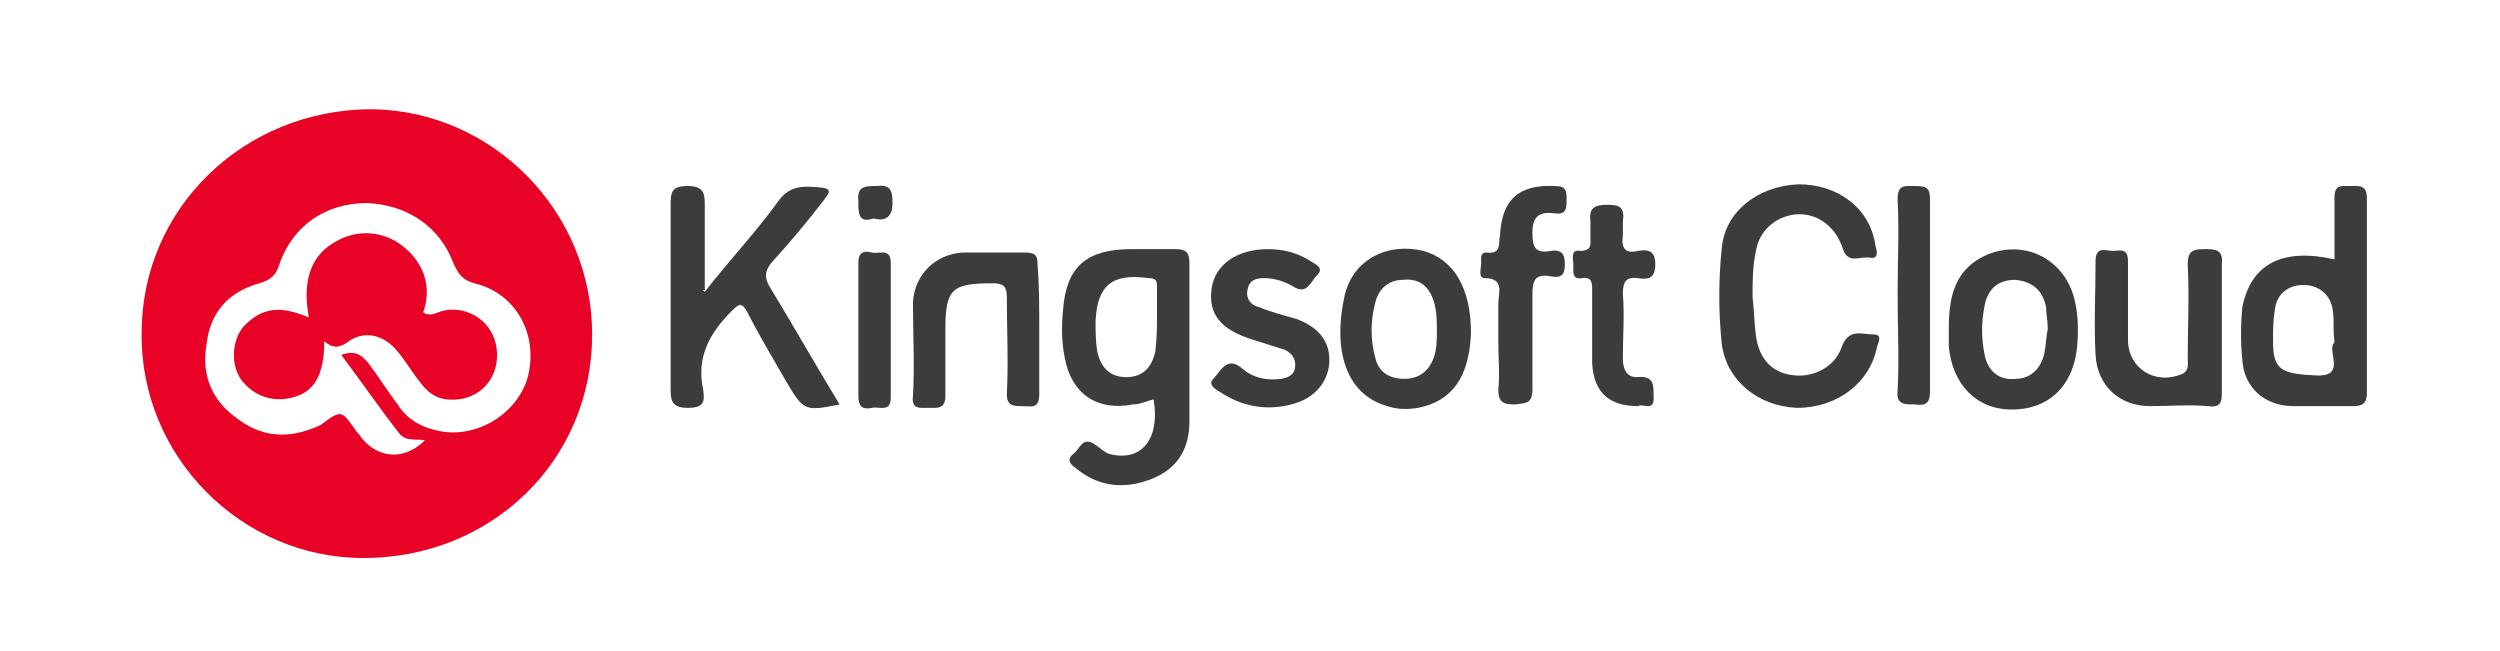
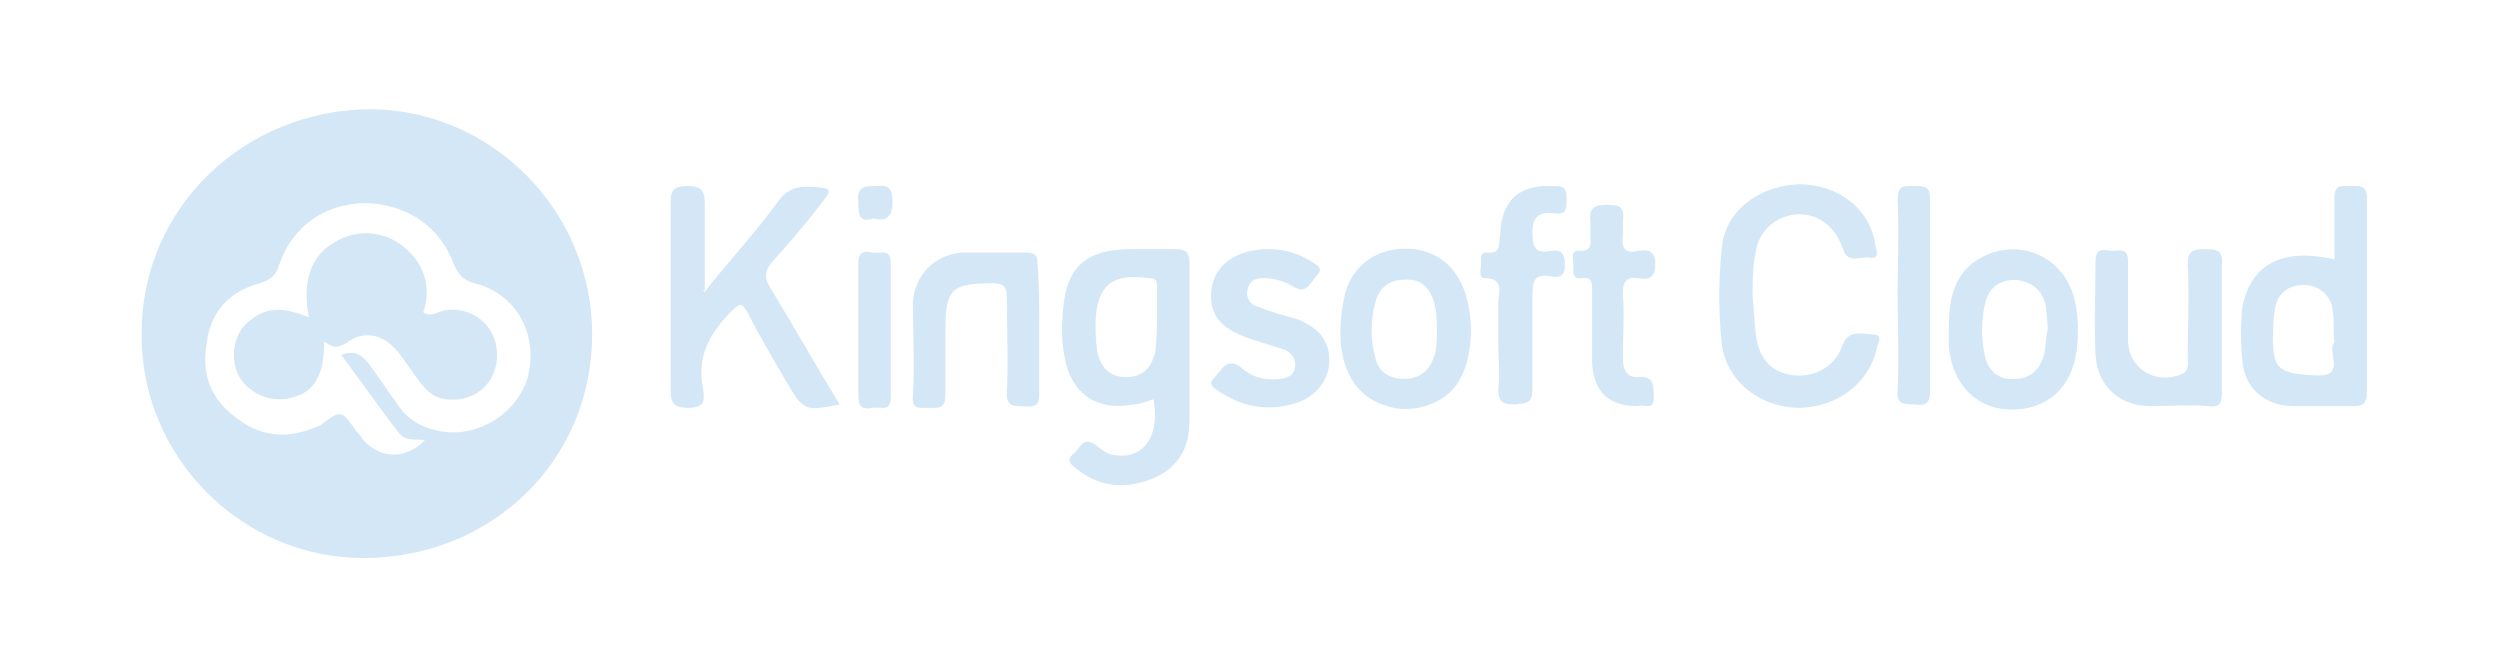
<svg xmlns="http://www.w3.org/2000/svg" version="1.1" id="Layer_1" x="0px" y="0px" viewBox="0 0 146.5 38.1" style="enable-background:new 0 0 146.5 38.1;" xml:space="preserve">
  <style type="text/css">
- 	.st0{fill:#E80326;}
- 	.st1{fill:#3B3C3D;}
+ 	.st0{fill:#D3E7F7;}
+ 	.st1{fill:#D3E7F7;}
</style>
  <g>
    <path class="st0" d="M34.7,19.6c0,7.4-5.9,13.1-13.4,13.1c-7.2,0-13.1-6-13-13.2c0-7.3,6-13.1,13.5-13.1   C28.9,6.5,34.7,12.4,34.7,19.6z M20,20.8c0.8-0.3,1.2,0,1.6,0.5c0.6,0.8,1.1,1.6,1.7,2.4c0.5,0.8,1.3,1.3,2.2,1.5   c2.2,0.6,4.7-0.8,5.4-3c0.7-2.5-0.6-5-3.1-5.6c-0.7-0.2-0.9-0.5-1.2-1.1c-0.8-2.2-2.7-3.5-5.1-3.6c-2.4,0-4.3,1.3-5.1,3.5   c-0.2,0.7-0.5,1-1.2,1.2c-1.8,0.5-2.9,1.7-3.1,3.6c-0.3,1.8,0.3,3.3,1.9,4.4c1.5,1.1,3.1,1.1,4.8,0.3C20,24,20,24,20.9,25.3   c0.2,0.2,0.3,0.4,0.5,0.6c1,1,2.4,1,3.5-0.1c-0.5-0.1-1.1,0.1-1.5-0.4C22.3,24,21.2,22.4,20,20.8z" />
    <path class="st1" d="M41.3,17.1c1.4-1.8,3-3.5,4.3-5.3c0.7-1,1.6-0.9,2.6-0.8c0.7,0.1,0.2,0.5,0.1,0.7c-1,1.3-2,2.5-3.1,3.7   c-0.4,0.5-0.4,0.9-0.1,1.4c1.4,2.3,2.7,4.6,4.1,6.9c-2,0.4-2.1,0.4-3.1-1.3c-0.8-1.4-1.6-2.7-2.3-4.1c-0.3-0.5-0.4-0.6-0.9-0.1   c-1.3,1.3-2.1,2.7-1.7,4.6c0.1,0.7,0.1,1.1-0.9,1.1c-1,0-1-0.5-1-1.2c0-3.5,0-7,0-10.6c0-0.8,0-1.2,1-1.2c1,0,1,0.5,1,1.2   c0,1.6,0,3.3,0,4.9C41.1,17,41.2,17,41.3,17.1z" />
    <path class="st1" d="M67.6,23.4c-0.4,0.1-0.8,0.3-1.2,0.3c-2.1,0.4-3.6-0.6-4-2.7c-0.2-1-0.2-1.9-0.1-2.9c0.2-2.5,1.4-3.5,4-3.5   c0.9,0,1.7,0,2.6,0c0.6,0,0.8,0.2,0.8,0.8c0,3.1,0,6.2,0,9.3c0,1.6-0.7,2.8-2.3,3.4c-1.6,0.6-3.1,0.4-4.4-0.7   c-0.3-0.2-0.5-0.5-0.1-0.8c0.4-0.3,0.5-1,1.2-0.6c0.3,0.2,0.6,0.5,0.9,0.6C66.9,27.1,68,25.7,67.6,23.4z M67.8,18.3   C67.8,18.3,67.8,18.3,67.8,18.3c0-0.5,0-1,0-1.5c0-0.4-0.1-0.5-0.5-0.5c-2.1-0.3-3,0.4-3.1,2.5c0,0.6,0,1.2,0.1,1.8   c0.2,0.9,0.7,1.5,1.7,1.5c1,0,1.5-0.6,1.7-1.5C67.8,19.8,67.8,19.1,67.8,18.3z" />
    <path class="st1" d="M136.8,15.2c0-1.3,0-2.4,0-3.6c0-0.8,0.4-0.7,0.9-0.7c0.5,0,1-0.1,1,0.7c0,3.8,0,7.6,0,11.4   c0,0.6-0.2,0.8-0.8,0.8c-1.2,0-2.3,0-3.5,0c-1.7,0-2.9-1.1-3-2.7c-0.1-1-0.1-2.1,0-3.1C131.9,15.5,133.7,14.5,136.8,15.2z    M136.8,20C136.8,20,136.8,20,136.8,20c-0.1-0.6,0-1.2-0.1-1.8c-0.1-0.9-0.8-1.5-1.7-1.5c-0.9,0-1.6,0.5-1.7,1.5   c-0.1,0.6-0.1,1.2-0.1,1.8c0,1.7,0.5,1.9,2.5,2c1.7,0.1,0.8-1.2,1-1.8C136.8,20.1,136.8,20,136.8,20z" />
    <path class="st1" d="M102.7,17.4c0.1,0.8,0.1,1.6,0.2,2.3c0.2,1.4,1,2.2,2.3,2.3c1.1,0.1,2.3-0.5,2.7-1.6c0.4-1.2,1.2-0.8,1.9-0.8   c0.5,0,0.3,0.4,0.2,0.7c-0.4,2.1-2.3,3.6-4.7,3.6c-2.3-0.1-4.1-1.6-4.4-3.7c-0.2-1.9-0.2-3.8,0-5.7c0.2-2.1,2.1-3.6,4.5-3.7   c2.3,0,4.2,1.4,4.5,3.6c0.1,0.3,0.2,0.8-0.3,0.7c-0.6-0.1-1.3,0.4-1.6-0.5c-0.2-0.6-0.5-1.1-1-1.5c-1.5-1.2-3.8-0.3-4.1,1.6   C102.7,15.6,102.7,16.5,102.7,17.4z" />
    <path class="st1" d="M130.2,19.3c0,1.2,0,2.5,0,3.7c0,0.6-0.1,0.9-0.8,0.8c-1.1-0.1-2.3,0-3.4,0c-1.8,0-3.1-1.2-3.2-3   c-0.1-1.8,0-3.7,0-5.5c0-0.9,0.6-0.6,1-0.6c0.4,0,0.9-0.2,0.9,0.6c0,1.5,0,3.1,0,4.6c0,1.7,1.6,2.7,3.2,2c0.4-0.2,0.3-0.6,0.3-0.9   c0-1.8,0.1-3.7,0-5.5c0-0.8,0.3-0.9,1-0.9c0.6,0,1.1,0,1,0.9C130.2,16.8,130.2,18.1,130.2,19.3z" />
    <path class="st1" d="M114.2,19.2c0-1.9,0.4-3.5,2.3-4.3c2.3-0.9,4.6,0.4,5.1,2.8c0.2,0.9,0.2,1.9,0.1,2.8c-0.3,2.3-1.8,3.5-3.8,3.5   c-2.1,0-3.5-1.5-3.7-3.7C114.2,19.9,114.2,19.5,114.2,19.2z M120,19.3c0-0.5-0.1-0.9-0.1-1.3c-0.2-1-0.8-1.5-1.8-1.6   c-1,0-1.6,0.5-1.8,1.5c-0.2,1-0.2,1.9,0,2.9c0.2,1,0.9,1.5,1.8,1.4c0.9,0,1.5-0.6,1.7-1.5C119.9,20.2,119.9,19.7,120,19.3z" />
    <path class="st1" d="M86.2,19.5c-0.1,2.6-1.1,4-3.1,4.4c-0.6,0.1-1.2,0.1-1.8-0.1c-2.5-0.7-3.2-3.4-2.5-6.5   c0.5-2.1,2.5-3.1,4.6-2.6C85.2,15.2,86.2,16.9,86.2,19.5z M84.2,19.4c0-0.6,0-1.2-0.2-1.8c-0.3-0.9-0.9-1.3-1.8-1.2   c-0.8,0-1.4,0.5-1.6,1.3c-0.3,1.1-0.3,2.2,0,3.3c0.2,0.8,0.8,1.2,1.7,1.2c0.8,0,1.4-0.4,1.7-1.2C84.2,20.5,84.2,19.9,84.2,19.4z" />
    <path class="st1" d="M74.3,14.6c0.9,0,1.7,0.2,2.5,0.7c0.3,0.2,0.8,0.4,0.4,0.8c-0.4,0.4-0.6,1.2-1.4,0.7c-0.5-0.3-1.1-0.5-1.7-0.5   c-0.5,0-0.9,0.1-1,0.7c-0.1,0.5,0.2,0.9,0.7,1c0.7,0.3,1.5,0.5,2.2,0.7c1.3,0.5,1.9,1.3,1.9,2.4c0,1.1-0.7,2.1-1.9,2.5   c-1.5,0.5-3,0.3-4.3-0.5c-0.3-0.2-1-0.5-0.6-0.9c0.4-0.4,0.8-1.4,1.7-0.6c0.7,0.6,1.5,0.7,2.3,0.6c0.5-0.1,0.8-0.3,0.8-0.8   c0-0.4-0.2-0.7-0.6-0.9c-0.6-0.2-1.3-0.4-1.9-0.6c-1.9-0.6-2.6-1.5-2.4-3C71.2,15.5,72.5,14.6,74.3,14.6z" />
    <path class="st1" d="M60.9,19.3c0,1.3,0,2.5,0,3.8c0,0.9-0.5,0.7-1,0.7c-0.5,0-0.9,0-0.9-0.7c0.1-1.9,0-3.8,0-5.7   c0-0.6-0.2-0.8-0.8-0.8c-2.4,0-2.8,0.3-2.8,2.7c0,1.3,0,2.6,0,3.9c0,0.8-0.5,0.7-1,0.7c-0.5,0-1,0.1-0.9-0.7c0.1-1.8,0-3.7,0-5.5   c0.1-1.6,1.3-2.8,2.9-2.9c1.2,0,2.5,0,3.7,0c0.6,0,0.7,0.2,0.7,0.7C60.9,16.7,60.9,18,60.9,19.3z" />
    <path class="st1" d="M87.8,20c0-0.7,0-1.5,0-2.2c0-0.6,0.4-1.5-0.8-1.5c-0.4,0-0.2-0.6-0.2-0.9c0-0.2-0.1-0.6,0.3-0.6   c0.9,0.1,0.7-0.5,0.8-1c0.1-2.1,1.1-3,3.2-2.9c0.7,0,0.7,0.3,0.7,0.8c0,0.5,0,0.9-0.7,0.8c-0.8-0.1-1.3,0.1-1.3,1.1   c0,0.8,0.1,1.3,1.1,1.1c0.7-0.1,0.8,0.3,0.8,0.8c0,0.6-0.2,0.8-0.8,0.7c-1-0.2-1.1,0.3-1.1,1.1c0,1.8,0,3.7,0,5.5   c0,0.9-0.4,0.8-1,0.9c-0.7,0-1-0.1-1-0.9C87.9,22,87.8,21,87.8,20z" />
    <path class="st1" d="M96,23.8c-1.7,0-2.6-0.8-2.7-2.5c0-1.4,0-2.8,0-4.3c0-0.4,0-0.8-0.6-0.7c-0.6,0.1-0.5-0.4-0.5-0.8   c0-0.3-0.2-0.9,0.4-0.8c0.7,0,0.6-0.4,0.6-0.8c0-0.3,0-0.6,0-0.9c-0.1-0.8,0.2-1,1-1c0.8,0,1,0.2,0.9,1c0,0.3,0,0.5,0,0.8   c-0.1,0.7,0.1,1.1,0.9,0.9c0.6-0.1,1,0,1,0.8c0,0.8-0.4,0.9-1,0.8c-0.7-0.1-0.9,0.2-0.9,0.9c0.1,1.3,0,2.5,0,3.8   c0,0.6,0.2,1.1,0.8,1.1c1-0.1,1,0.4,1,1.1C97,24.2,96.2,23.6,96,23.8z" />
    <path class="st1" d="M111.2,17.2c0-1.8,0.1-3.7,0-5.5c0-0.9,0.4-0.8,1-0.8c0.7,0,0.9,0.1,0.9,0.8c0,3.7,0,7.5,0,11.2   c0,0.7-0.2,0.9-0.9,0.8c-0.6,0-1.1,0-1-0.8C111.3,21.1,111.2,19.2,111.2,17.2z" />
    <path class="st1" d="M50.3,19.2c0-1.3,0-2.5,0-3.8c0-0.7,0.4-0.7,0.8-0.6c0.4,0.1,1.1-0.3,1.1,0.6c0,2.6,0,5.2,0,7.9   c0,0.9-0.7,0.5-1.1,0.6c-0.5,0.1-0.8,0-0.8-0.7C50.3,21.8,50.3,20.5,50.3,19.2z" />
    <path class="st1" d="M51.2,12.8c-0.9,0.3-0.9-0.3-0.9-1c-0.1-0.9,0.4-0.9,1.1-0.9c0.8-0.1,0.9,0.3,0.9,1   C52.3,12.7,51.9,13,51.2,12.8z" />
    <path class="st0" d="M18.1,18.6c-0.4-2.1,0.1-3.6,1.5-4.4c1.3-0.8,2.9-0.7,4.1,0.3c1.2,1,1.6,2.4,1.1,3.8c0.4,0.3,0.8,0,1.2-0.1   c1.5-0.3,2.9,0.7,3.1,2.2c0.2,1.5-0.7,2.8-2.2,3c-0.9,0.1-1.6-0.1-2.2-0.9c-0.5-0.6-0.9-1.3-1.4-1.9c-0.8-1-2-1.3-3-0.5   c-0.5,0.3-0.8,0.3-1.3-0.1c0,2-0.6,3-1.9,3.3c-1.1,0.3-2.3-0.1-3-1.1c-0.6-0.9-0.5-2.3,0.2-3.1C15.4,18,16.4,17.9,18.1,18.6z" />
  </g>
</svg>
